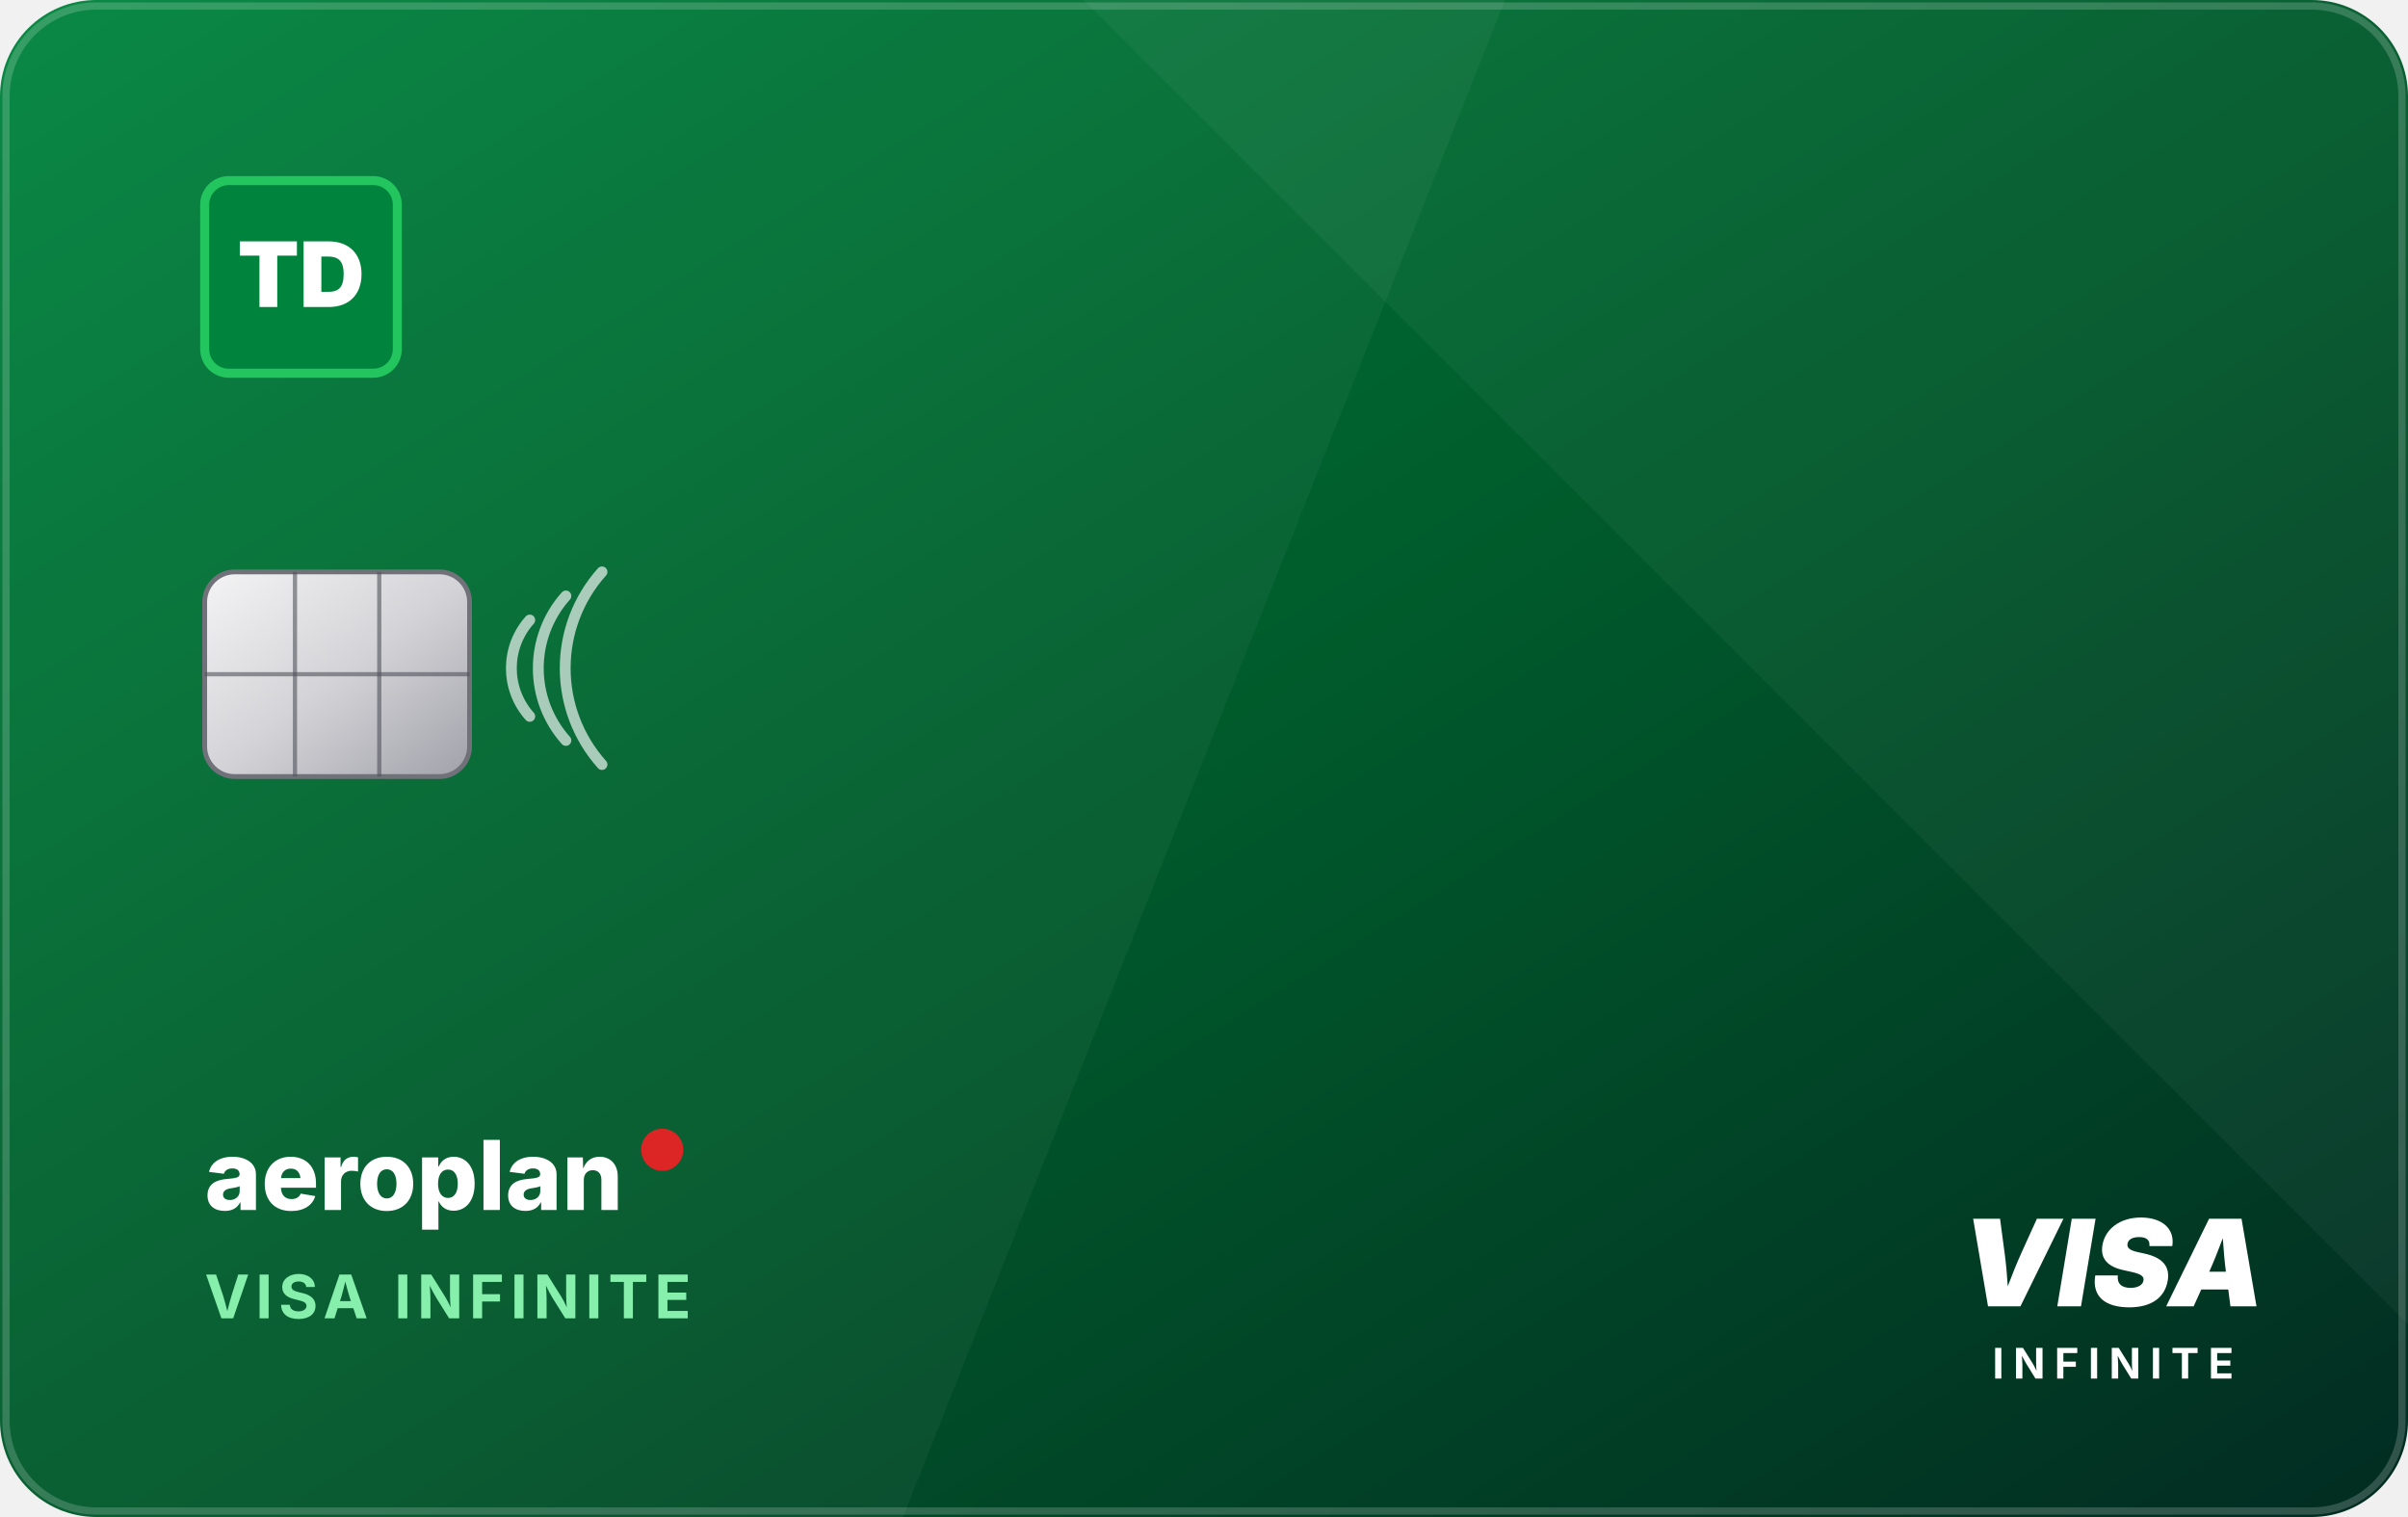
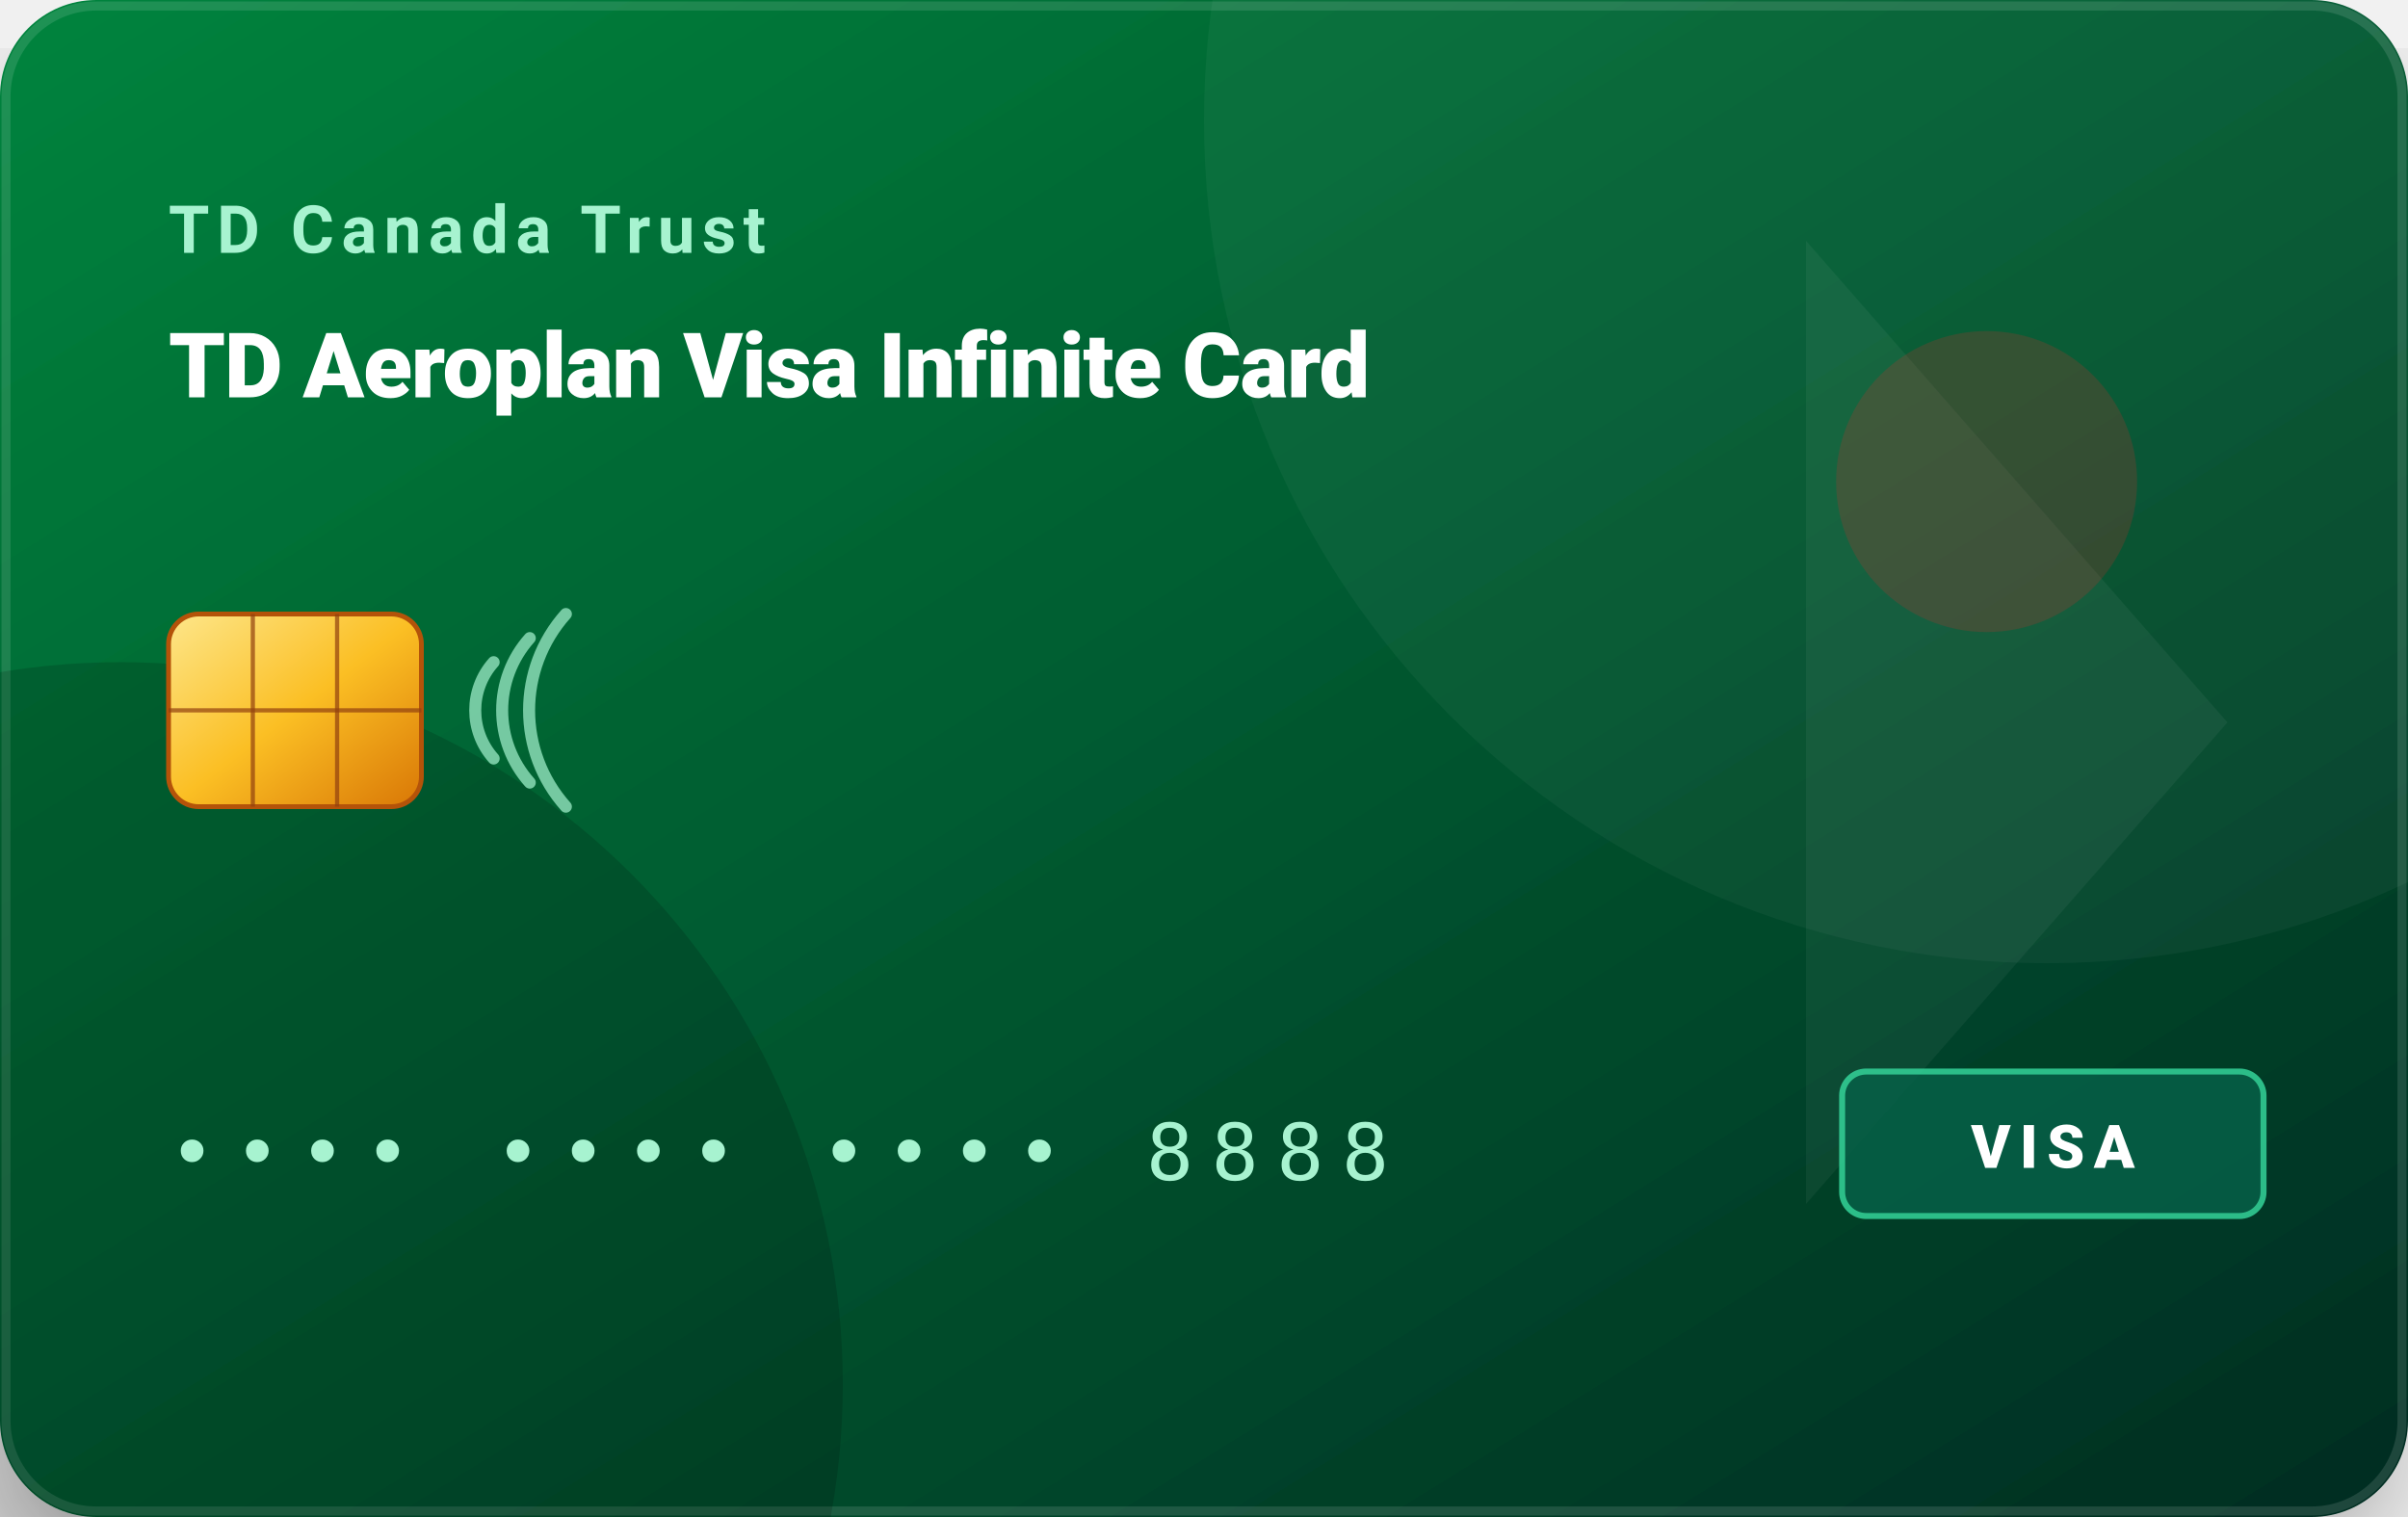
<svg xmlns="http://www.w3.org/2000/svg" viewBox="0 0 400 252" width="400" height="252">
  <defs>
-     <linearGradient id="tdGreen" x1="0%" y1="0%" x2="100%" y2="100%">
+     <linearGradient id="cardBg-td-aeroplan-visa-infinite" x1="0%" y1="0%" x2="100%" y2="100%">
      <stop offset="0%" stop-color="#00843D" />
-       <stop offset="50%" stop-color="#005A2B" />
      <stop offset="100%" stop-color="#022c22" />
    </linearGradient>
+     <linearGradient id="chipGrad" x1="0%" y1="0%" x2="100%" y2="100%">
+       <stop offset="0%" stop-color="#fde68a" />
+       <stop offset="50%" stop-color="#fbbf24" />
+       <stop offset="100%" stop-color="#d97706" />
+     </linearGradient>
+     <filter id="shadow" x="-5%" y="-5%" width="110%" height="110%">
+       <feDropShadow dx="0" dy="8" stdDeviation="12" flood-color="#000000" flood-opacity="0.35" />
+     </filter>
  </defs>
-   <rect width="400" height="252" rx="16" fill="url(#tdGreen)" />
-   <path d="M 180 0 L 400 220 L 400 0 Z" fill="#ffffff" opacity="0.04" />
-   <rect width="398" height="250" x="1" y="1" rx="15" fill="none" stroke="rgba(255,255,255,0.18)" stroke-width="1.2" />
-   <path d="M 0 0 L 250 0 L 150 252 L 0 252 Z" fill="#ffffff" opacity="0.04" />
-   <g transform="translate(34, 95)">
-     <rect width="44" height="34" rx="5" fill="url(#chipSilver)" stroke="#71717a" stroke-width="0.8" />
-     <line x1="15" y1="0" x2="15" y2="34" stroke="#52525b" stroke-width="0.7" opacity="0.6" />
-     <line x1="29" y1="0" x2="29" y2="34" stroke="#52525b" stroke-width="0.7" opacity="0.6" />
-     <line x1="0" y1="17" x2="44" y2="17" stroke="#52525b" stroke-width="0.7" opacity="0.6" />
+   <rect width="400" height="252" rx="16" fill="url(#cardBg-td-aeroplan-visa-infinite)" filter="url(#shadow)" />
+   <rect width="398" height="250" x="1" y="1" rx="15" fill="none" stroke="rgba(255,255,255,0.12)" stroke-width="1.5" />
+   <circle cx="340" cy="20" r="140" fill="white" opacity="0.04" />
+   <circle cx="20" cy="230" r="120" fill="black" opacity="0.15" />
+   <path d="M 300 40 L 370 120 L 300 200 Z" fill="#ffffff" opacity="0.05" />
+   <circle cx="330" cy="80" r="25" fill="#dc2626" opacity="0.2" />
+   <text x="28" y="42" font-family="-apple-system, BlinkMacSystemFont, 'Segoe UI', Roboto, sans-serif" font-size="11" font-weight="700" letter-spacing="1.2" fill="#a7f3d0" text-transform="uppercase">
+     TD Canada Trust
+   </text>
+   <text x="28" y="66" font-family="-apple-system, BlinkMacSystemFont, 'Segoe UI', Roboto, sans-serif" font-size="15" font-weight="800" letter-spacing="-0.2" fill="#ffffff">
+     TD Aeroplan Visa Infinite Card
+   </text>
+   <g transform="translate(28, 102)">
+     <rect width="42" height="32" rx="5" fill="url(#chipGrad)" stroke="#b45309" stroke-width="0.8" />
+     <line x1="14" y1="0" x2="14" y2="32" stroke="#92400e" stroke-width="0.7" opacity="0.7" />
+     <line x1="28" y1="0" x2="28" y2="32" stroke="#92400e" stroke-width="0.7" opacity="0.7" />
+     <line x1="0" y1="16" x2="42" y2="16" stroke="#92400e" stroke-width="0.7" opacity="0.7" />
  </g>
-   <g transform="translate(88, 103)" stroke="#ffffff" stroke-width="1.8" fill="none" stroke-linecap="round" opacity="0.65">
+   <g transform="translate(82, 110)" stroke="#a7f3d0" stroke-width="2" fill="none" stroke-linecap="round" opacity="0.7">
    <path d="M 0 16 A 12 12 0 0 1 0 0" />
    <path d="M 6 20 A 18 18 0 0 1 6 -4" />
    <path d="M 12 24 A 24 24 0 0 1 12 -8" />
  </g>
-   <g transform="translate(34, 30)">
-     <rect width="32" height="32" rx="4" fill="#00843D" stroke="#22c55e" stroke-width="1.5" />
-     <text x="16" y="21" font-family="-apple-system, sans-serif" font-size="15" font-weight="900" fill="#ffffff" text-anchor="middle">TD</text>
+   <text x="28" y="196" font-family="'SF Mono', Menlo, Monaco, Consolas, monospace" font-size="13" letter-spacing="3" fill="#a7f3d0">
+     •••• •••• •••• 8888
+   </text>
+   <g transform="translate(310, 192)">
+     <rect x="-4" y="-14" width="70" height="24" rx="4" fill="#065f46" stroke="#34d399" stroke-width="1" opacity="0.85" />
+     <text x="31" y="2" font-family="-apple-system, BlinkMacSystemFont, 'Segoe UI', Roboto, sans-serif" font-size="10" font-weight="900" letter-spacing="1.5" fill="#ffffff" text-anchor="middle">
+       VISA
+     </text>
  </g>
-   <g transform="translate(34, 185)">
-     <text x="0" y="16" font-family="-apple-system, sans-serif" font-size="16" font-weight="800" fill="#ffffff">aeroplan</text>
-     <circle cx="76" cy="6" r="3.5" fill="#dc2626" />
-     <text x="0" y="34" font-family="-apple-system, sans-serif" font-size="10" font-weight="700" fill="#86efac" letter-spacing="1">VISA INFINITE</text>
-   </g>
-   <g transform="translate(315, 195)">
-     <text x="36" y="22" font-family="-apple-system, sans-serif" font-size="20" font-style="italic" font-weight="900" fill="#ffffff" text-anchor="middle">VISA</text>
-     <text x="36" y="34" font-family="-apple-system, sans-serif" font-size="7" font-weight="700" fill="#ffffff" text-anchor="middle" letter-spacing="1.5">INFINITE</text>
-   </g>
-   <defs>
-     <linearGradient id="chipSilver" x1="0%" y1="0%" x2="100%" y2="100%">
-       <stop offset="0%" stop-color="#f4f4f5" />
-       <stop offset="50%" stop-color="#d4d4d8" />
-       <stop offset="100%" stop-color="#a1a1aa" />
-     </linearGradient>
-     <linearGradient id="chipGold" x1="0%" y1="0%" x2="100%" y2="100%">
-       <stop offset="0%" stop-color="#fde68a" />
-       <stop offset="50%" stop-color="#fbbf24" />
-       <stop offset="100%" stop-color="#d97706" />
-     </linearGradient>
-   </defs>
</svg>
